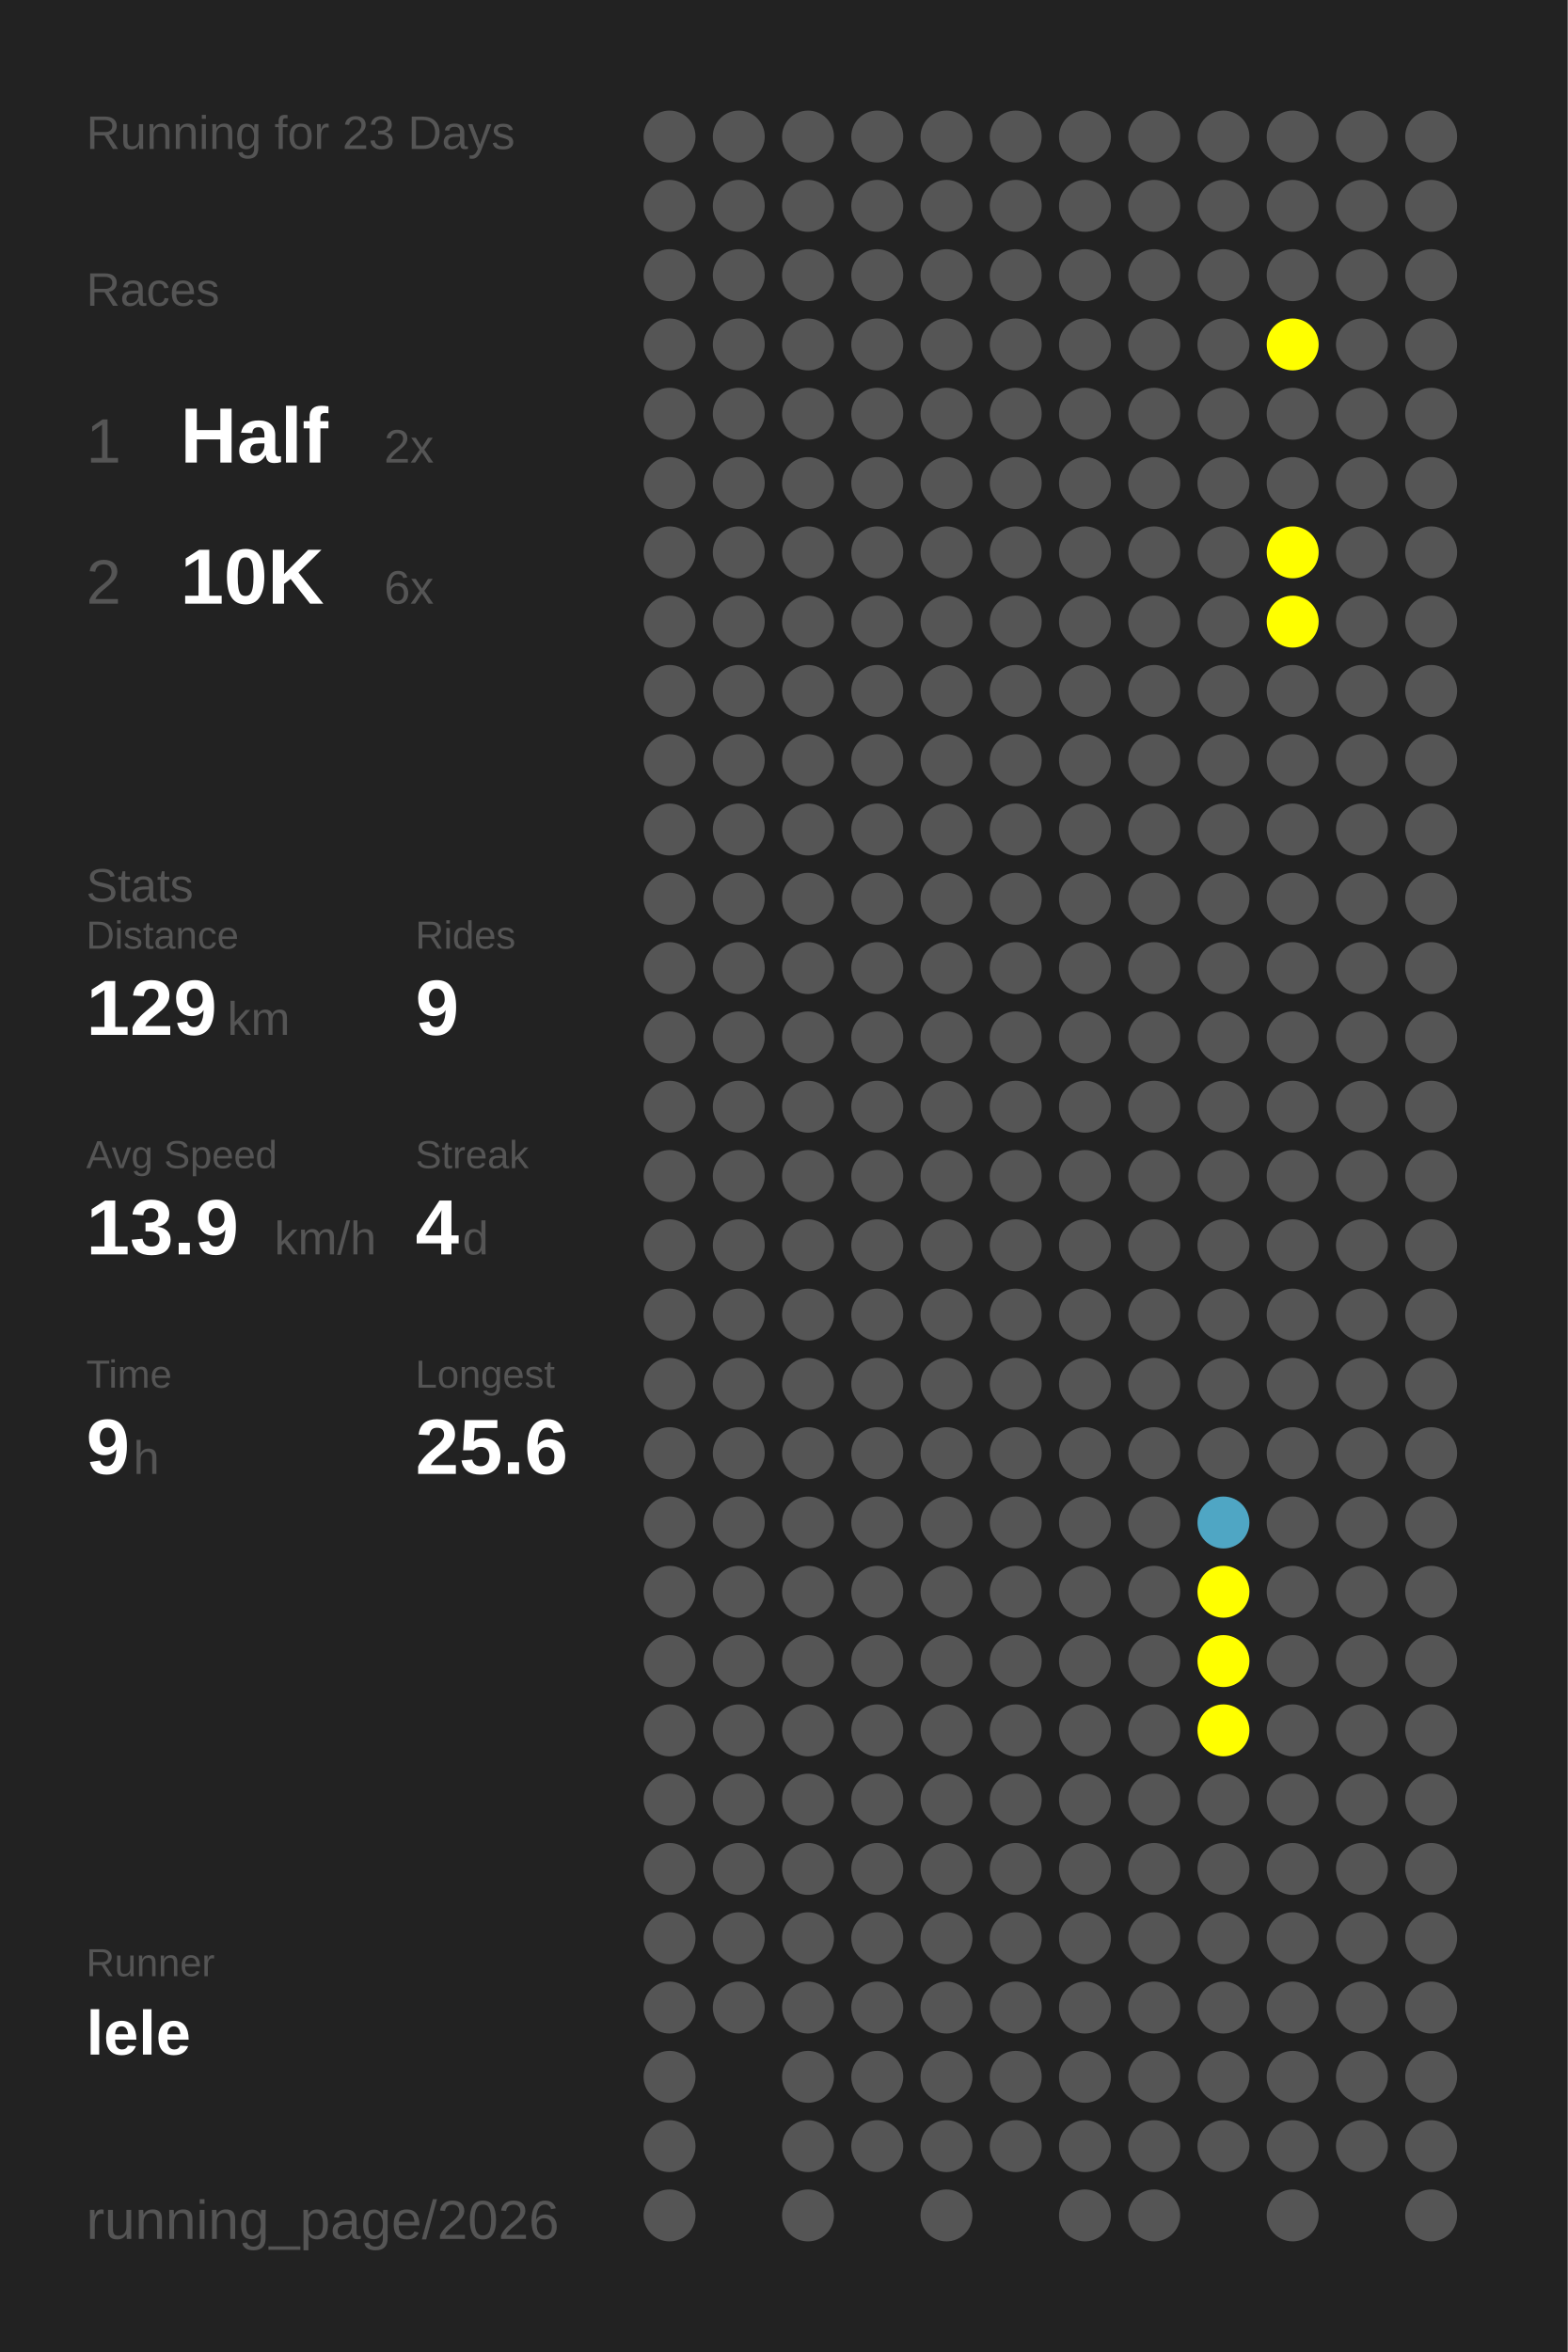
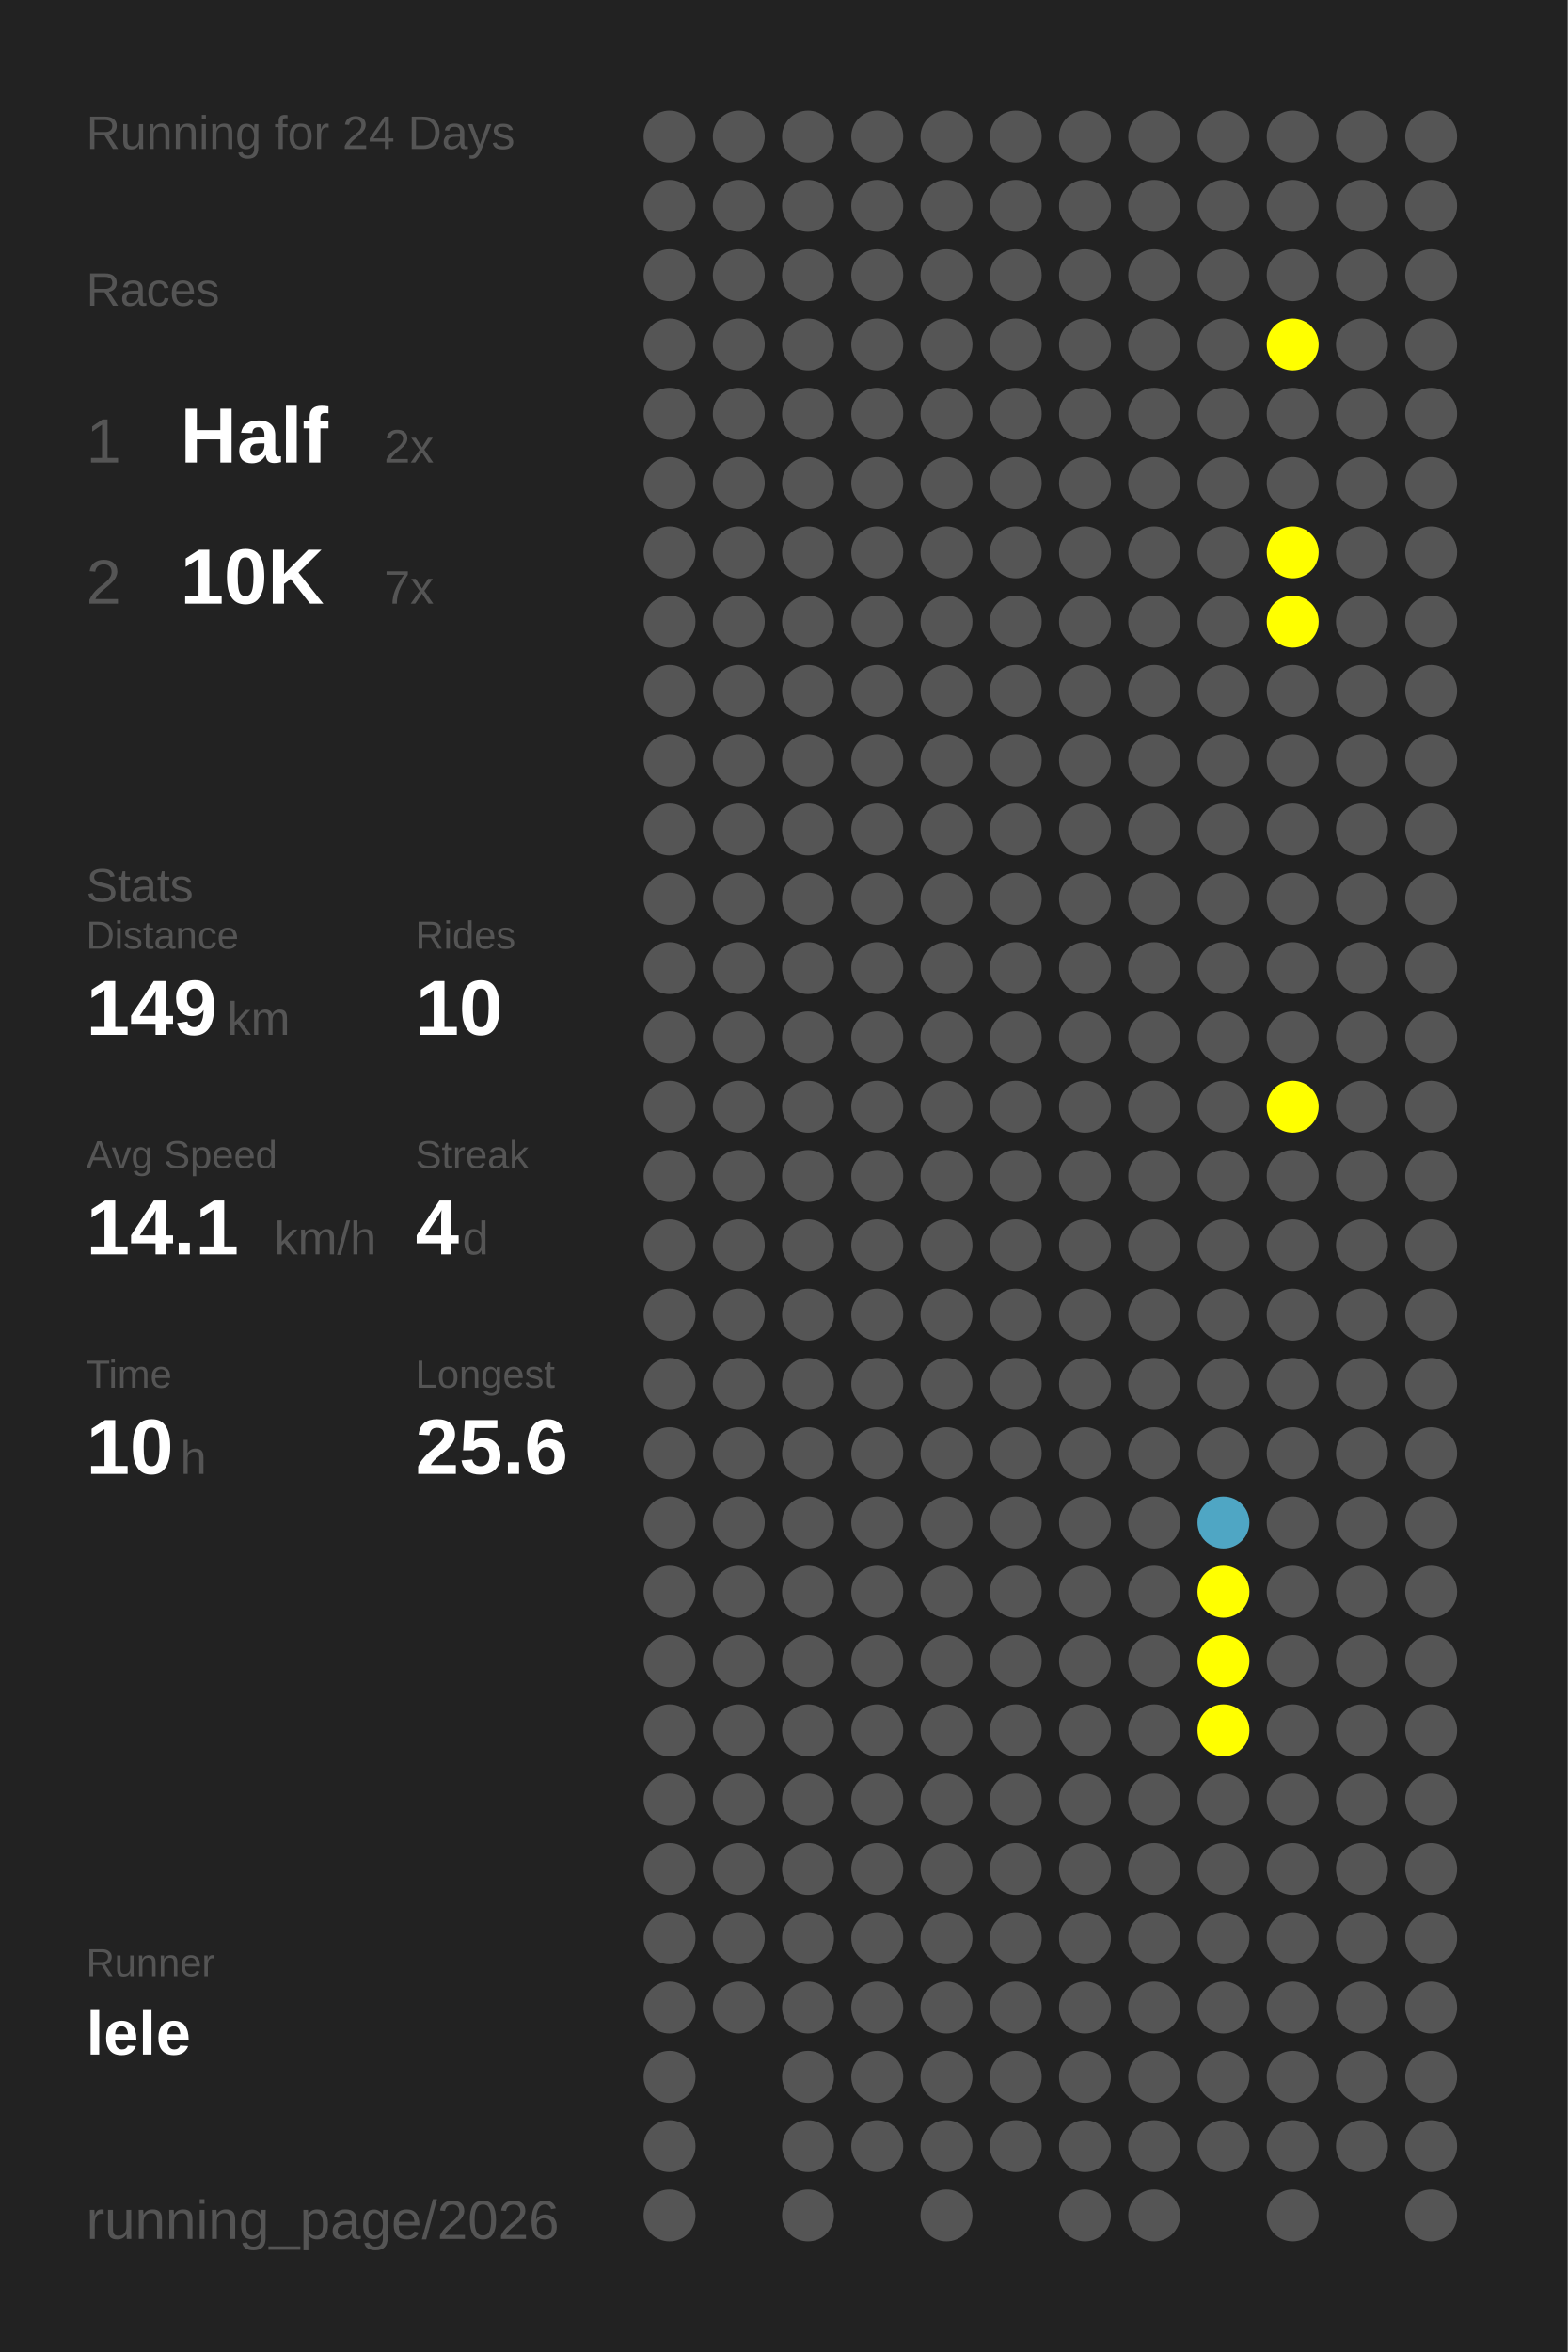
<svg xmlns="http://www.w3.org/2000/svg" baseProfile="full" height="300mm" version="1.1" viewBox="0,0,200,300" width="200mm">
  <defs />
  <rect fill="#222222" height="300" width="200" x="0" y="0" />
-   <text fill="#555555" style="font-size:6px; font-family:Arial;" x="11" y="19">Running for 23 Days</text>
+   <text fill="#555555" style="font-size:6px; font-family:Arial;" x="11" y="19">Running for 24 Days</text>
  <text fill="#555555" style="font-size:6px; font-family:Arial;" x="11" y="39">Races</text>
  <text fill="#555555" style="font-size:8px; font-family:Arial;" x="11" y="59">1</text>
  <text fill="#FFFFFF" style="font-size:10px; font-family:Arial; font-weight:bold;" x="23" y="59">Half</text>
  <text fill="#555555" style="font-size:6px; font-family:Arial;" x="49" y="59">2x</text>
  <text fill="#555555" style="font-size:8px; font-family:Arial;" x="11" y="77">2</text>
  <text fill="#FFFFFF" style="font-size:10px; font-family:Arial; font-weight:bold;" x="23" y="77">10K</text>
-   <text fill="#555555" style="font-size:6px; font-family:Arial;" x="49" y="77">6x</text>
+   <text fill="#555555" style="font-size:6px; font-family:Arial;" x="49" y="77">7x</text>
  <text fill="#555555" style="font-size:6px; font-family:Arial;" x="11" y="115">Stats</text>
  <text fill="#555555" style="font-size:5px; font-family:Arial;" x="11" y="121">Distance</text>
-   <text fill="#FFFFFF" style="font-size:10px; font-family:Arial; font-weight:bold;" x="11" y="132">129</text>
+   <text fill="#FFFFFF" style="font-size:10px; font-family:Arial; font-weight:bold;" x="11" y="132">149</text>
  <text fill="#555555" style="font-size:6px; font-family:Arial;" x="29" y="132">km</text>
  <text fill="#555555" style="font-size:5px; font-family:Arial;" x="53" y="121">Rides</text>
-   <text fill="#FFFFFF" style="font-size:10px; font-family:Arial; font-weight:bold;" x="53" y="132">9</text>
+   <text fill="#FFFFFF" style="font-size:10px; font-family:Arial; font-weight:bold;" x="53" y="132">10</text>
  <text fill="#555555" style="font-size:5px; font-family:Arial;" x="11" y="149">Avg Speed</text>
-   <text fill="#FFFFFF" style="font-size:10px; font-family:Arial; font-weight:bold;" x="11" y="160">13.9</text>
+   <text fill="#FFFFFF" style="font-size:10px; font-family:Arial; font-weight:bold;" x="11" y="160">14.1</text>
  <text fill="#555555" style="font-size:6px; font-family:Arial;" x="35" y="160">km/h</text>
  <text fill="#555555" style="font-size:5px; font-family:Arial;" x="53" y="149">Streak</text>
  <text fill="#FFFFFF" style="font-size:10px; font-family:Arial; font-weight:bold;" x="53" y="160">4</text>
  <text fill="#555555" style="font-size:6px; font-family:Arial;" x="59" y="160">d</text>
  <text fill="#555555" style="font-size:5px; font-family:Arial;" x="11" y="177">Time</text>
-   <text fill="#FFFFFF" style="font-size:10px; font-family:Arial; font-weight:bold;" x="11" y="188">9</text>
-   <text fill="#555555" style="font-size:6px; font-family:Arial;" x="17" y="188">h</text>
+   <text fill="#FFFFFF" style="font-size:10px; font-family:Arial; font-weight:bold;" x="11" y="188">10</text>
+   <text fill="#555555" style="font-size:6px; font-family:Arial;" x="23" y="188">h</text>
  <text fill="#555555" style="font-size:5px; font-family:Arial;" x="53" y="177">Longest</text>
  <text fill="#FFFFFF" style="font-size:10px; font-family:Arial; font-weight:bold;" x="53" y="188">25.6</text>
  <text fill="#555555" style="font-size:5px; font-family:Arial;" x="11" y="252.065">Runner</text>
  <text fill="#FFFFFF" style="font-size:8px; font-family:Arial; font-weight:bold;" x="11" y="262.065">lele</text>
  <text fill="#555555" style="font-size:7px; font-family:Arial;" x="11" y="285.581">running_page/2026</text>
  <circle cx="85.417" cy="17.419" fill="#555555" r="3.312" />
  <circle cx="85.417" cy="26.258" fill="#555555" r="3.312" />
  <circle cx="85.417" cy="35.097" fill="#555555" r="3.312" />
  <circle cx="85.417" cy="43.935" fill="#555555" r="3.312" />
  <circle cx="85.417" cy="52.774" fill="#555555" r="3.312" />
  <circle cx="85.417" cy="61.613" fill="#555555" r="3.312" />
  <circle cx="85.417" cy="70.452" fill="#555555" r="3.312" />
  <circle cx="85.417" cy="79.29" fill="#555555" r="3.312" />
  <circle cx="85.417" cy="88.129" fill="#555555" r="3.312" />
  <circle cx="85.417" cy="96.968" fill="#555555" r="3.312" />
  <circle cx="85.417" cy="105.806" fill="#555555" r="3.312" />
  <circle cx="85.417" cy="114.645" fill="#555555" r="3.312" />
  <circle cx="85.417" cy="123.484" fill="#555555" r="3.312" />
  <circle cx="85.417" cy="132.323" fill="#555555" r="3.312" />
  <circle cx="85.417" cy="141.161" fill="#555555" r="3.312" />
  <circle cx="85.417" cy="150" fill="#555555" r="3.312" />
  <circle cx="85.417" cy="158.839" fill="#555555" r="3.312" />
  <circle cx="85.417" cy="167.677" fill="#555555" r="3.312" />
  <circle cx="85.417" cy="176.516" fill="#555555" r="3.312" />
  <circle cx="85.417" cy="185.355" fill="#555555" r="3.312" />
  <circle cx="85.417" cy="194.194" fill="#555555" r="3.312" />
  <circle cx="85.417" cy="203.032" fill="#555555" r="3.312" />
  <circle cx="85.417" cy="211.871" fill="#555555" r="3.312" />
  <circle cx="85.417" cy="220.71" fill="#555555" r="3.312" />
  <circle cx="85.417" cy="229.548" fill="#555555" r="3.312" />
  <circle cx="85.417" cy="238.387" fill="#555555" r="3.312" />
  <circle cx="85.417" cy="247.226" fill="#555555" r="3.312" />
  <circle cx="85.417" cy="256.065" fill="#555555" r="3.312" />
  <circle cx="85.417" cy="264.903" fill="#555555" r="3.312" />
  <circle cx="85.417" cy="273.742" fill="#555555" r="3.312" />
  <circle cx="85.417" cy="282.581" fill="#555555" r="3.312" />
  <circle cx="94.25" cy="17.419" fill="#555555" r="3.312" />
  <circle cx="94.25" cy="26.258" fill="#555555" r="3.312" />
  <circle cx="94.25" cy="35.097" fill="#555555" r="3.312" />
  <circle cx="94.25" cy="43.935" fill="#555555" r="3.312" />
  <circle cx="94.25" cy="52.774" fill="#555555" r="3.312" />
  <circle cx="94.25" cy="61.613" fill="#555555" r="3.312" />
  <circle cx="94.25" cy="70.452" fill="#555555" r="3.312" />
  <circle cx="94.25" cy="79.29" fill="#555555" r="3.312" />
  <circle cx="94.25" cy="88.129" fill="#555555" r="3.312" />
  <circle cx="94.25" cy="96.968" fill="#555555" r="3.312" />
  <circle cx="94.25" cy="105.806" fill="#555555" r="3.312" />
  <circle cx="94.25" cy="114.645" fill="#555555" r="3.312" />
  <circle cx="94.25" cy="123.484" fill="#555555" r="3.312" />
  <circle cx="94.25" cy="132.323" fill="#555555" r="3.312" />
  <circle cx="94.25" cy="141.161" fill="#555555" r="3.312" />
  <circle cx="94.25" cy="150" fill="#555555" r="3.312" />
  <circle cx="94.25" cy="158.839" fill="#555555" r="3.312" />
  <circle cx="94.25" cy="167.677" fill="#555555" r="3.312" />
  <circle cx="94.25" cy="176.516" fill="#555555" r="3.312" />
  <circle cx="94.25" cy="185.355" fill="#555555" r="3.312" />
  <circle cx="94.25" cy="194.194" fill="#555555" r="3.312" />
  <circle cx="94.25" cy="203.032" fill="#555555" r="3.312" />
  <circle cx="94.25" cy="211.871" fill="#555555" r="3.312" />
  <circle cx="94.25" cy="220.71" fill="#555555" r="3.312" />
  <circle cx="94.25" cy="229.548" fill="#555555" r="3.312" />
  <circle cx="94.25" cy="238.387" fill="#555555" r="3.312" />
  <circle cx="94.25" cy="247.226" fill="#555555" r="3.312" />
  <circle cx="94.25" cy="256.065" fill="#555555" r="3.312" />
  <circle cx="103.083" cy="17.419" fill="#555555" r="3.312" />
  <circle cx="103.083" cy="26.258" fill="#555555" r="3.312" />
  <circle cx="103.083" cy="35.097" fill="#555555" r="3.312" />
  <circle cx="103.083" cy="43.935" fill="#555555" r="3.312" />
  <circle cx="103.083" cy="52.774" fill="#555555" r="3.312" />
  <circle cx="103.083" cy="61.613" fill="#555555" r="3.312" />
  <circle cx="103.083" cy="70.452" fill="#555555" r="3.312" />
  <circle cx="103.083" cy="79.29" fill="#555555" r="3.312" />
  <circle cx="103.083" cy="88.129" fill="#555555" r="3.312" />
  <circle cx="103.083" cy="96.968" fill="#555555" r="3.312" />
  <circle cx="103.083" cy="105.806" fill="#555555" r="3.312" />
  <circle cx="103.083" cy="114.645" fill="#555555" r="3.312" />
  <circle cx="103.083" cy="123.484" fill="#555555" r="3.312" />
  <circle cx="103.083" cy="132.323" fill="#555555" r="3.312" />
  <circle cx="103.083" cy="141.161" fill="#555555" r="3.312" />
  <circle cx="103.083" cy="150" fill="#555555" r="3.312" />
  <circle cx="103.083" cy="158.839" fill="#555555" r="3.312" />
  <circle cx="103.083" cy="167.677" fill="#555555" r="3.312" />
  <circle cx="103.083" cy="176.516" fill="#555555" r="3.312" />
  <circle cx="103.083" cy="185.355" fill="#555555" r="3.312" />
  <circle cx="103.083" cy="194.194" fill="#555555" r="3.312" />
  <circle cx="103.083" cy="203.032" fill="#555555" r="3.312" />
  <circle cx="103.083" cy="211.871" fill="#555555" r="3.312" />
  <circle cx="103.083" cy="220.71" fill="#555555" r="3.312" />
  <circle cx="103.083" cy="229.548" fill="#555555" r="3.312" />
  <circle cx="103.083" cy="238.387" fill="#555555" r="3.312" />
  <circle cx="103.083" cy="247.226" fill="#555555" r="3.312" />
  <circle cx="103.083" cy="256.065" fill="#555555" r="3.312" />
  <circle cx="103.083" cy="264.903" fill="#555555" r="3.312" />
  <circle cx="103.083" cy="273.742" fill="#555555" r="3.312" />
  <circle cx="103.083" cy="282.581" fill="#555555" r="3.312" />
  <circle cx="111.917" cy="17.419" fill="#555555" r="3.312" />
  <circle cx="111.917" cy="26.258" fill="#555555" r="3.312" />
  <circle cx="111.917" cy="35.097" fill="#555555" r="3.312" />
  <circle cx="111.917" cy="43.935" fill="#555555" r="3.312" />
  <circle cx="111.917" cy="52.774" fill="#555555" r="3.312" />
  <circle cx="111.917" cy="61.613" fill="#555555" r="3.312" />
  <circle cx="111.917" cy="70.452" fill="#555555" r="3.312" />
  <circle cx="111.917" cy="79.29" fill="#555555" r="3.312" />
  <circle cx="111.917" cy="88.129" fill="#555555" r="3.312" />
  <circle cx="111.917" cy="96.968" fill="#555555" r="3.312" />
  <circle cx="111.917" cy="105.806" fill="#555555" r="3.312" />
  <circle cx="111.917" cy="114.645" fill="#555555" r="3.312" />
  <circle cx="111.917" cy="123.484" fill="#555555" r="3.312" />
  <circle cx="111.917" cy="132.323" fill="#555555" r="3.312" />
  <circle cx="111.917" cy="141.161" fill="#555555" r="3.312" />
  <circle cx="111.917" cy="150" fill="#555555" r="3.312" />
  <circle cx="111.917" cy="158.839" fill="#555555" r="3.312" />
  <circle cx="111.917" cy="167.677" fill="#555555" r="3.312" />
  <circle cx="111.917" cy="176.516" fill="#555555" r="3.312" />
  <circle cx="111.917" cy="185.355" fill="#555555" r="3.312" />
  <circle cx="111.917" cy="194.194" fill="#555555" r="3.312" />
  <circle cx="111.917" cy="203.032" fill="#555555" r="3.312" />
  <circle cx="111.917" cy="211.871" fill="#555555" r="3.312" />
  <circle cx="111.917" cy="220.71" fill="#555555" r="3.312" />
  <circle cx="111.917" cy="229.548" fill="#555555" r="3.312" />
  <circle cx="111.917" cy="238.387" fill="#555555" r="3.312" />
  <circle cx="111.917" cy="247.226" fill="#555555" r="3.312" />
  <circle cx="111.917" cy="256.065" fill="#555555" r="3.312" />
  <circle cx="111.917" cy="264.903" fill="#555555" r="3.312" />
  <circle cx="111.917" cy="273.742" fill="#555555" r="3.312" />
  <circle cx="120.75" cy="17.419" fill="#555555" r="3.312" />
  <circle cx="120.75" cy="26.258" fill="#555555" r="3.312" />
  <circle cx="120.75" cy="35.097" fill="#555555" r="3.312" />
  <circle cx="120.75" cy="43.935" fill="#555555" r="3.312" />
  <circle cx="120.75" cy="52.774" fill="#555555" r="3.312" />
  <circle cx="120.75" cy="61.613" fill="#555555" r="3.312" />
  <circle cx="120.75" cy="70.452" fill="#555555" r="3.312" />
  <circle cx="120.75" cy="79.29" fill="#555555" r="3.312" />
  <circle cx="120.75" cy="88.129" fill="#555555" r="3.312" />
  <circle cx="120.75" cy="96.968" fill="#555555" r="3.312" />
  <circle cx="120.75" cy="105.806" fill="#555555" r="3.312" />
  <circle cx="120.75" cy="114.645" fill="#555555" r="3.312" />
  <circle cx="120.75" cy="123.484" fill="#555555" r="3.312" />
  <circle cx="120.75" cy="132.323" fill="#555555" r="3.312" />
  <circle cx="120.75" cy="141.161" fill="#555555" r="3.312" />
  <circle cx="120.75" cy="150" fill="#555555" r="3.312" />
  <circle cx="120.75" cy="158.839" fill="#555555" r="3.312" />
  <circle cx="120.75" cy="167.677" fill="#555555" r="3.312" />
  <circle cx="120.75" cy="176.516" fill="#555555" r="3.312" />
  <circle cx="120.75" cy="185.355" fill="#555555" r="3.312" />
  <circle cx="120.75" cy="194.194" fill="#555555" r="3.312" />
  <circle cx="120.75" cy="203.032" fill="#555555" r="3.312" />
  <circle cx="120.75" cy="211.871" fill="#555555" r="3.312" />
  <circle cx="120.75" cy="220.71" fill="#555555" r="3.312" />
  <circle cx="120.75" cy="229.548" fill="#555555" r="3.312" />
  <circle cx="120.75" cy="238.387" fill="#555555" r="3.312" />
  <circle cx="120.75" cy="247.226" fill="#555555" r="3.312" />
  <circle cx="120.75" cy="256.065" fill="#555555" r="3.312" />
  <circle cx="120.75" cy="264.903" fill="#555555" r="3.312" />
  <circle cx="120.75" cy="273.742" fill="#555555" r="3.312" />
  <circle cx="120.75" cy="282.581" fill="#555555" r="3.312" />
  <circle cx="129.583" cy="17.419" fill="#555555" r="3.312" />
  <circle cx="129.583" cy="26.258" fill="#555555" r="3.312" />
  <circle cx="129.583" cy="35.097" fill="#555555" r="3.312" />
  <circle cx="129.583" cy="43.935" fill="#555555" r="3.312" />
  <circle cx="129.583" cy="52.774" fill="#555555" r="3.312" />
  <circle cx="129.583" cy="61.613" fill="#555555" r="3.312" />
  <circle cx="129.583" cy="70.452" fill="#555555" r="3.312" />
  <circle cx="129.583" cy="79.29" fill="#555555" r="3.312" />
  <circle cx="129.583" cy="88.129" fill="#555555" r="3.312" />
  <circle cx="129.583" cy="96.968" fill="#555555" r="3.312" />
  <circle cx="129.583" cy="105.806" fill="#555555" r="3.312" />
  <circle cx="129.583" cy="114.645" fill="#555555" r="3.312" />
  <circle cx="129.583" cy="123.484" fill="#555555" r="3.312" />
  <circle cx="129.583" cy="132.323" fill="#555555" r="3.312" />
  <circle cx="129.583" cy="141.161" fill="#555555" r="3.312" />
  <circle cx="129.583" cy="150" fill="#555555" r="3.312" />
  <circle cx="129.583" cy="158.839" fill="#555555" r="3.312" />
  <circle cx="129.583" cy="167.677" fill="#555555" r="3.312" />
  <circle cx="129.583" cy="176.516" fill="#555555" r="3.312" />
  <circle cx="129.583" cy="185.355" fill="#555555" r="3.312" />
  <circle cx="129.583" cy="194.194" fill="#555555" r="3.312" />
  <circle cx="129.583" cy="203.032" fill="#555555" r="3.312" />
  <circle cx="129.583" cy="211.871" fill="#555555" r="3.312" />
  <circle cx="129.583" cy="220.71" fill="#555555" r="3.312" />
  <circle cx="129.583" cy="229.548" fill="#555555" r="3.312" />
  <circle cx="129.583" cy="238.387" fill="#555555" r="3.312" />
  <circle cx="129.583" cy="247.226" fill="#555555" r="3.312" />
  <circle cx="129.583" cy="256.065" fill="#555555" r="3.312" />
  <circle cx="129.583" cy="264.903" fill="#555555" r="3.312" />
  <circle cx="129.583" cy="273.742" fill="#555555" r="3.312" />
  <circle cx="138.417" cy="17.419" fill="#555555" r="3.312" />
  <circle cx="138.417" cy="26.258" fill="#555555" r="3.312" />
  <circle cx="138.417" cy="35.097" fill="#555555" r="3.312" />
  <circle cx="138.417" cy="43.935" fill="#555555" r="3.312" />
  <circle cx="138.417" cy="52.774" fill="#555555" r="3.312" />
  <circle cx="138.417" cy="61.613" fill="#555555" r="3.312" />
  <circle cx="138.417" cy="70.452" fill="#555555" r="3.312" />
  <circle cx="138.417" cy="79.29" fill="#555555" r="3.312" />
  <circle cx="138.417" cy="88.129" fill="#555555" r="3.312" />
  <circle cx="138.417" cy="96.968" fill="#555555" r="3.312" />
  <circle cx="138.417" cy="105.806" fill="#555555" r="3.312" />
  <circle cx="138.417" cy="114.645" fill="#555555" r="3.312" />
  <circle cx="138.417" cy="123.484" fill="#555555" r="3.312" />
  <circle cx="138.417" cy="132.323" fill="#555555" r="3.312" />
  <circle cx="138.417" cy="141.161" fill="#555555" r="3.312" />
  <circle cx="138.417" cy="150" fill="#555555" r="3.312" />
  <circle cx="138.417" cy="158.839" fill="#555555" r="3.312" />
  <circle cx="138.417" cy="167.677" fill="#555555" r="3.312" />
  <circle cx="138.417" cy="176.516" fill="#555555" r="3.312" />
  <circle cx="138.417" cy="185.355" fill="#555555" r="3.312" />
  <circle cx="138.417" cy="194.194" fill="#555555" r="3.312" />
  <circle cx="138.417" cy="203.032" fill="#555555" r="3.312" />
  <circle cx="138.417" cy="211.871" fill="#555555" r="3.312" />
  <circle cx="138.417" cy="220.71" fill="#555555" r="3.312" />
  <circle cx="138.417" cy="229.548" fill="#555555" r="3.312" />
  <circle cx="138.417" cy="238.387" fill="#555555" r="3.312" />
  <circle cx="138.417" cy="247.226" fill="#555555" r="3.312" />
  <circle cx="138.417" cy="256.065" fill="#555555" r="3.312" />
  <circle cx="138.417" cy="264.903" fill="#555555" r="3.312" />
  <circle cx="138.417" cy="273.742" fill="#555555" r="3.312" />
  <circle cx="138.417" cy="282.581" fill="#555555" r="3.312" />
  <circle cx="147.25" cy="17.419" fill="#555555" r="3.312" />
  <circle cx="147.25" cy="26.258" fill="#555555" r="3.312" />
  <circle cx="147.25" cy="35.097" fill="#555555" r="3.312" />
  <circle cx="147.25" cy="43.935" fill="#555555" r="3.312" />
  <circle cx="147.25" cy="52.774" fill="#555555" r="3.312" />
  <circle cx="147.25" cy="61.613" fill="#555555" r="3.312" />
  <circle cx="147.25" cy="70.452" fill="#555555" r="3.312" />
  <circle cx="147.25" cy="79.29" fill="#555555" r="3.312" />
  <circle cx="147.25" cy="88.129" fill="#555555" r="3.312" />
  <circle cx="147.25" cy="96.968" fill="#555555" r="3.312" />
  <circle cx="147.25" cy="105.806" fill="#555555" r="3.312" />
  <circle cx="147.25" cy="114.645" fill="#555555" r="3.312" />
  <circle cx="147.25" cy="123.484" fill="#555555" r="3.312" />
  <circle cx="147.25" cy="132.323" fill="#555555" r="3.312" />
  <circle cx="147.25" cy="141.161" fill="#555555" r="3.312" />
  <circle cx="147.25" cy="150" fill="#555555" r="3.312" />
  <circle cx="147.25" cy="158.839" fill="#555555" r="3.312" />
  <circle cx="147.25" cy="167.677" fill="#555555" r="3.312" />
  <circle cx="147.25" cy="176.516" fill="#555555" r="3.312" />
  <circle cx="147.25" cy="185.355" fill="#555555" r="3.312" />
  <circle cx="147.25" cy="194.194" fill="#555555" r="3.312" />
  <circle cx="147.25" cy="203.032" fill="#555555" r="3.312" />
  <circle cx="147.25" cy="211.871" fill="#555555" r="3.312" />
  <circle cx="147.25" cy="220.71" fill="#555555" r="3.312" />
  <circle cx="147.25" cy="229.548" fill="#555555" r="3.312" />
  <circle cx="147.25" cy="238.387" fill="#555555" r="3.312" />
  <circle cx="147.25" cy="247.226" fill="#555555" r="3.312" />
  <circle cx="147.25" cy="256.065" fill="#555555" r="3.312" />
  <circle cx="147.25" cy="264.903" fill="#555555" r="3.312" />
  <circle cx="147.25" cy="273.742" fill="#555555" r="3.312" />
  <circle cx="147.25" cy="282.581" fill="#555555" r="3.312" />
  <circle cx="156.083" cy="17.419" fill="#555555" r="3.312" />
  <circle cx="156.083" cy="26.258" fill="#555555" r="3.312" />
  <circle cx="156.083" cy="35.097" fill="#555555" r="3.312" />
  <circle cx="156.083" cy="43.935" fill="#555555" r="3.312" />
  <circle cx="156.083" cy="52.774" fill="#555555" r="3.312" />
  <circle cx="156.083" cy="61.613" fill="#555555" r="3.312" />
  <circle cx="156.083" cy="70.452" fill="#555555" r="3.312" />
  <circle cx="156.083" cy="79.29" fill="#555555" r="3.312" />
  <circle cx="156.083" cy="88.129" fill="#555555" r="3.312" />
  <circle cx="156.083" cy="96.968" fill="#555555" r="3.312" />
  <circle cx="156.083" cy="105.806" fill="#555555" r="3.312" />
  <circle cx="156.083" cy="114.645" fill="#555555" r="3.312" />
  <circle cx="156.083" cy="123.484" fill="#555555" r="3.312" />
  <circle cx="156.083" cy="132.323" fill="#555555" r="3.312" />
  <circle cx="156.083" cy="141.161" fill="#555555" r="3.312" />
  <circle cx="156.083" cy="150" fill="#555555" r="3.312" />
  <circle cx="156.083" cy="158.839" fill="#555555" r="3.312" />
  <circle cx="156.083" cy="167.677" fill="#555555" r="3.312" />
  <circle cx="156.083" cy="176.516" fill="#555555" r="3.312" />
  <circle cx="156.083" cy="185.355" fill="#555555" r="3.312" />
  <circle cx="156.083" cy="194.194" fill="#4fa6c4" r="3.312" />
  <circle cx="156.083" cy="203.032" fill="#FFFF00" r="3.312" />
  <circle cx="156.083" cy="211.871" fill="#FFFF00" r="3.312" />
  <circle cx="156.083" cy="220.71" fill="#FFFF00" r="3.312" />
  <circle cx="156.083" cy="229.548" fill="#555555" r="3.312" />
  <circle cx="156.083" cy="238.387" fill="#555555" r="3.312" />
  <circle cx="156.083" cy="247.226" fill="#555555" r="3.312" />
  <circle cx="156.083" cy="256.065" fill="#555555" r="3.312" />
  <circle cx="156.083" cy="264.903" fill="#555555" r="3.312" />
  <circle cx="156.083" cy="273.742" fill="#555555" r="3.312" />
  <circle cx="164.917" cy="17.419" fill="#555555" r="3.312" />
  <circle cx="164.917" cy="26.258" fill="#555555" r="3.312" />
  <circle cx="164.917" cy="35.097" fill="#555555" r="3.312" />
  <circle cx="164.917" cy="43.935" fill="#FFFF00" r="3.312" />
  <circle cx="164.917" cy="52.774" fill="#555555" r="3.312" />
  <circle cx="164.917" cy="61.613" fill="#555555" r="3.312" />
  <circle cx="164.917" cy="70.452" fill="#FFFF00" r="3.312" />
  <circle cx="164.917" cy="79.29" fill="#FFFF00" r="3.312" />
  <circle cx="164.917" cy="88.129" fill="#555555" r="3.312" />
  <circle cx="164.917" cy="96.968" fill="#555555" r="3.312" />
  <circle cx="164.917" cy="105.806" fill="#555555" r="3.312" />
  <circle cx="164.917" cy="114.645" fill="#555555" r="3.312" />
  <circle cx="164.917" cy="123.484" fill="#555555" r="3.312" />
  <circle cx="164.917" cy="132.323" fill="#555555" r="3.312" />
-   <circle cx="164.917" cy="141.161" fill="#555555" r="3.312" />
+   <circle cx="164.917" cy="141.161" fill="#FFFF00" r="3.312" />
  <circle cx="164.917" cy="150" fill="#555555" r="3.312" />
  <circle cx="164.917" cy="158.839" fill="#555555" r="3.312" />
  <circle cx="164.917" cy="167.677" fill="#555555" r="3.312" />
  <circle cx="164.917" cy="176.516" fill="#555555" r="3.312" />
  <circle cx="164.917" cy="185.355" fill="#555555" r="3.312" />
  <circle cx="164.917" cy="194.194" fill="#555555" r="3.312" />
  <circle cx="164.917" cy="203.032" fill="#555555" r="3.312" />
  <circle cx="164.917" cy="211.871" fill="#555555" r="3.312" />
  <circle cx="164.917" cy="220.71" fill="#555555" r="3.312" />
  <circle cx="164.917" cy="229.548" fill="#555555" r="3.312" />
  <circle cx="164.917" cy="238.387" fill="#555555" r="3.312" />
  <circle cx="164.917" cy="247.226" fill="#555555" r="3.312" />
  <circle cx="164.917" cy="256.065" fill="#555555" r="3.312" />
  <circle cx="164.917" cy="264.903" fill="#555555" r="3.312" />
  <circle cx="164.917" cy="273.742" fill="#555555" r="3.312" />
  <circle cx="164.917" cy="282.581" fill="#555555" r="3.312" />
  <circle cx="173.75" cy="17.419" fill="#555555" r="3.312" />
  <circle cx="173.75" cy="26.258" fill="#555555" r="3.312" />
  <circle cx="173.75" cy="35.097" fill="#555555" r="3.312" />
  <circle cx="173.75" cy="43.935" fill="#555555" r="3.312" />
  <circle cx="173.75" cy="52.774" fill="#555555" r="3.312" />
  <circle cx="173.75" cy="61.613" fill="#555555" r="3.312" />
  <circle cx="173.75" cy="70.452" fill="#555555" r="3.312" />
  <circle cx="173.75" cy="79.29" fill="#555555" r="3.312" />
  <circle cx="173.75" cy="88.129" fill="#555555" r="3.312" />
  <circle cx="173.75" cy="96.968" fill="#555555" r="3.312" />
  <circle cx="173.75" cy="105.806" fill="#555555" r="3.312" />
  <circle cx="173.75" cy="114.645" fill="#555555" r="3.312" />
  <circle cx="173.75" cy="123.484" fill="#555555" r="3.312" />
  <circle cx="173.75" cy="132.323" fill="#555555" r="3.312" />
  <circle cx="173.75" cy="141.161" fill="#555555" r="3.312" />
  <circle cx="173.75" cy="150" fill="#555555" r="3.312" />
  <circle cx="173.75" cy="158.839" fill="#555555" r="3.312" />
  <circle cx="173.75" cy="167.677" fill="#555555" r="3.312" />
  <circle cx="173.75" cy="176.516" fill="#555555" r="3.312" />
  <circle cx="173.75" cy="185.355" fill="#555555" r="3.312" />
  <circle cx="173.75" cy="194.194" fill="#555555" r="3.312" />
  <circle cx="173.75" cy="203.032" fill="#555555" r="3.312" />
  <circle cx="173.75" cy="211.871" fill="#555555" r="3.312" />
  <circle cx="173.75" cy="220.71" fill="#555555" r="3.312" />
  <circle cx="173.75" cy="229.548" fill="#555555" r="3.312" />
  <circle cx="173.75" cy="238.387" fill="#555555" r="3.312" />
  <circle cx="173.75" cy="247.226" fill="#555555" r="3.312" />
  <circle cx="173.75" cy="256.065" fill="#555555" r="3.312" />
  <circle cx="173.75" cy="264.903" fill="#555555" r="3.312" />
  <circle cx="173.75" cy="273.742" fill="#555555" r="3.312" />
  <circle cx="182.583" cy="17.419" fill="#555555" r="3.312" />
  <circle cx="182.583" cy="26.258" fill="#555555" r="3.312" />
  <circle cx="182.583" cy="35.097" fill="#555555" r="3.312" />
  <circle cx="182.583" cy="43.935" fill="#555555" r="3.312" />
  <circle cx="182.583" cy="52.774" fill="#555555" r="3.312" />
  <circle cx="182.583" cy="61.613" fill="#555555" r="3.312" />
  <circle cx="182.583" cy="70.452" fill="#555555" r="3.312" />
  <circle cx="182.583" cy="79.29" fill="#555555" r="3.312" />
  <circle cx="182.583" cy="88.129" fill="#555555" r="3.312" />
  <circle cx="182.583" cy="96.968" fill="#555555" r="3.312" />
  <circle cx="182.583" cy="105.806" fill="#555555" r="3.312" />
  <circle cx="182.583" cy="114.645" fill="#555555" r="3.312" />
  <circle cx="182.583" cy="123.484" fill="#555555" r="3.312" />
  <circle cx="182.583" cy="132.323" fill="#555555" r="3.312" />
  <circle cx="182.583" cy="141.161" fill="#555555" r="3.312" />
  <circle cx="182.583" cy="150" fill="#555555" r="3.312" />
  <circle cx="182.583" cy="158.839" fill="#555555" r="3.312" />
  <circle cx="182.583" cy="167.677" fill="#555555" r="3.312" />
  <circle cx="182.583" cy="176.516" fill="#555555" r="3.312" />
  <circle cx="182.583" cy="185.355" fill="#555555" r="3.312" />
  <circle cx="182.583" cy="194.194" fill="#555555" r="3.312" />
  <circle cx="182.583" cy="203.032" fill="#555555" r="3.312" />
  <circle cx="182.583" cy="211.871" fill="#555555" r="3.312" />
  <circle cx="182.583" cy="220.71" fill="#555555" r="3.312" />
  <circle cx="182.583" cy="229.548" fill="#555555" r="3.312" />
  <circle cx="182.583" cy="238.387" fill="#555555" r="3.312" />
  <circle cx="182.583" cy="247.226" fill="#555555" r="3.312" />
  <circle cx="182.583" cy="256.065" fill="#555555" r="3.312" />
  <circle cx="182.583" cy="264.903" fill="#555555" r="3.312" />
  <circle cx="182.583" cy="273.742" fill="#555555" r="3.312" />
  <circle cx="182.583" cy="282.581" fill="#555555" r="3.312" />
</svg>
